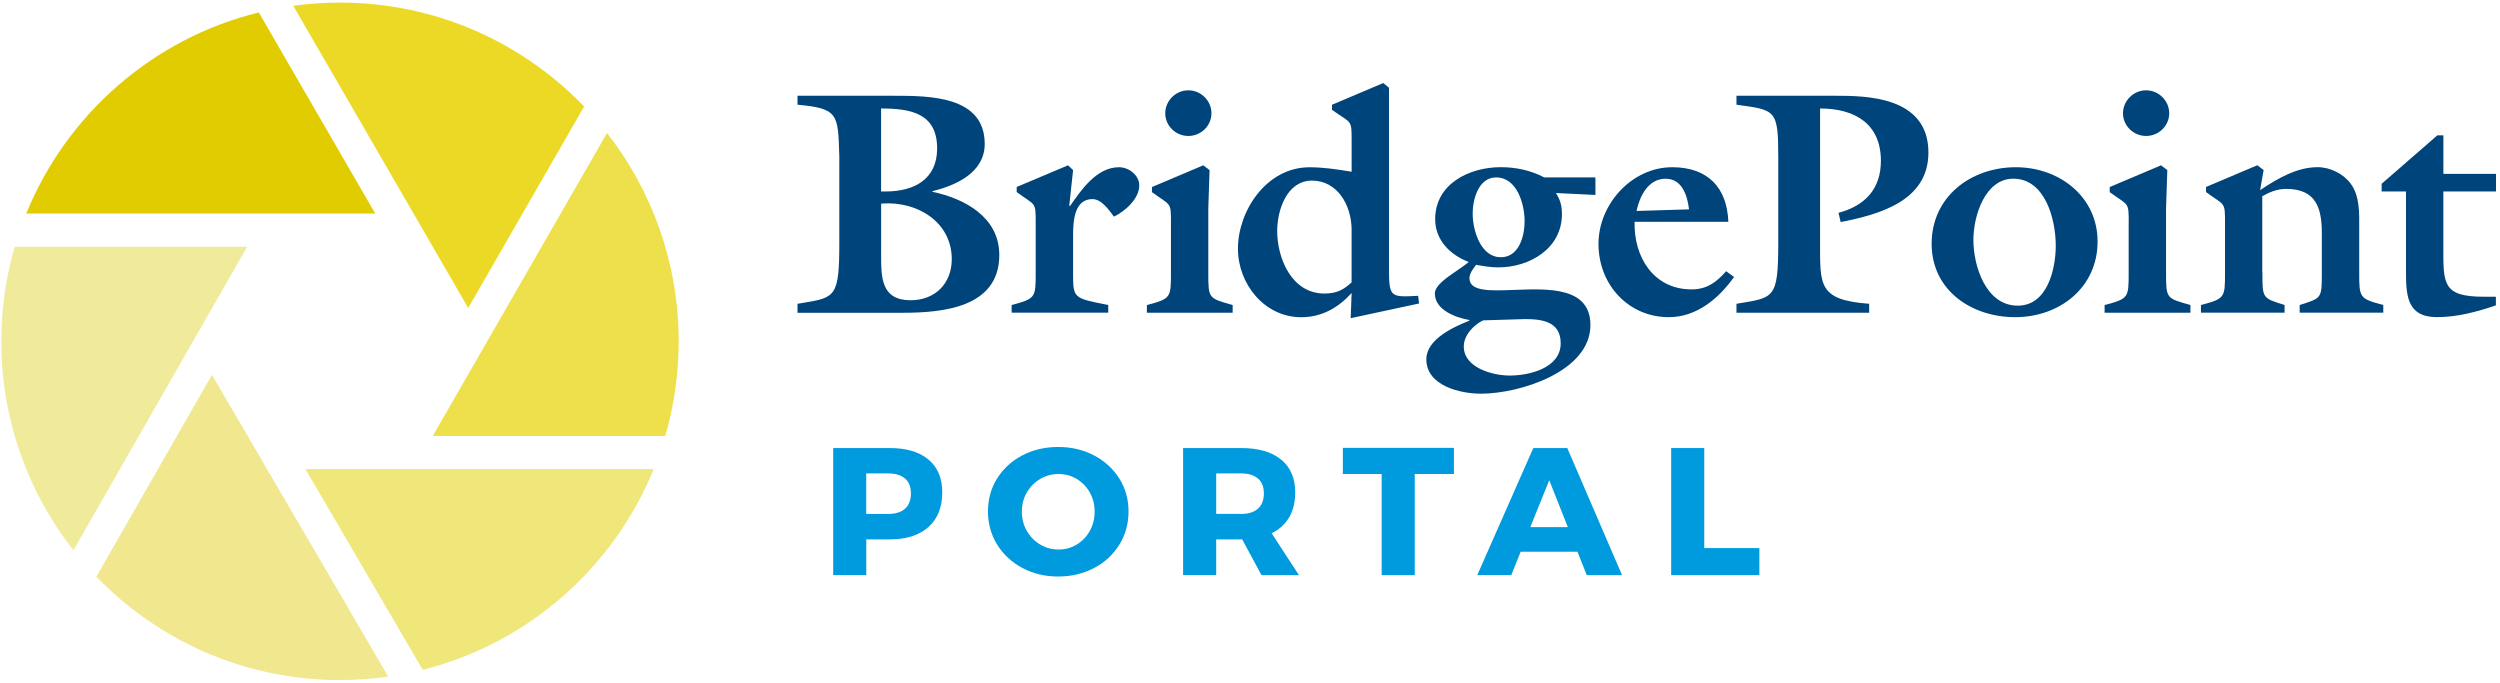
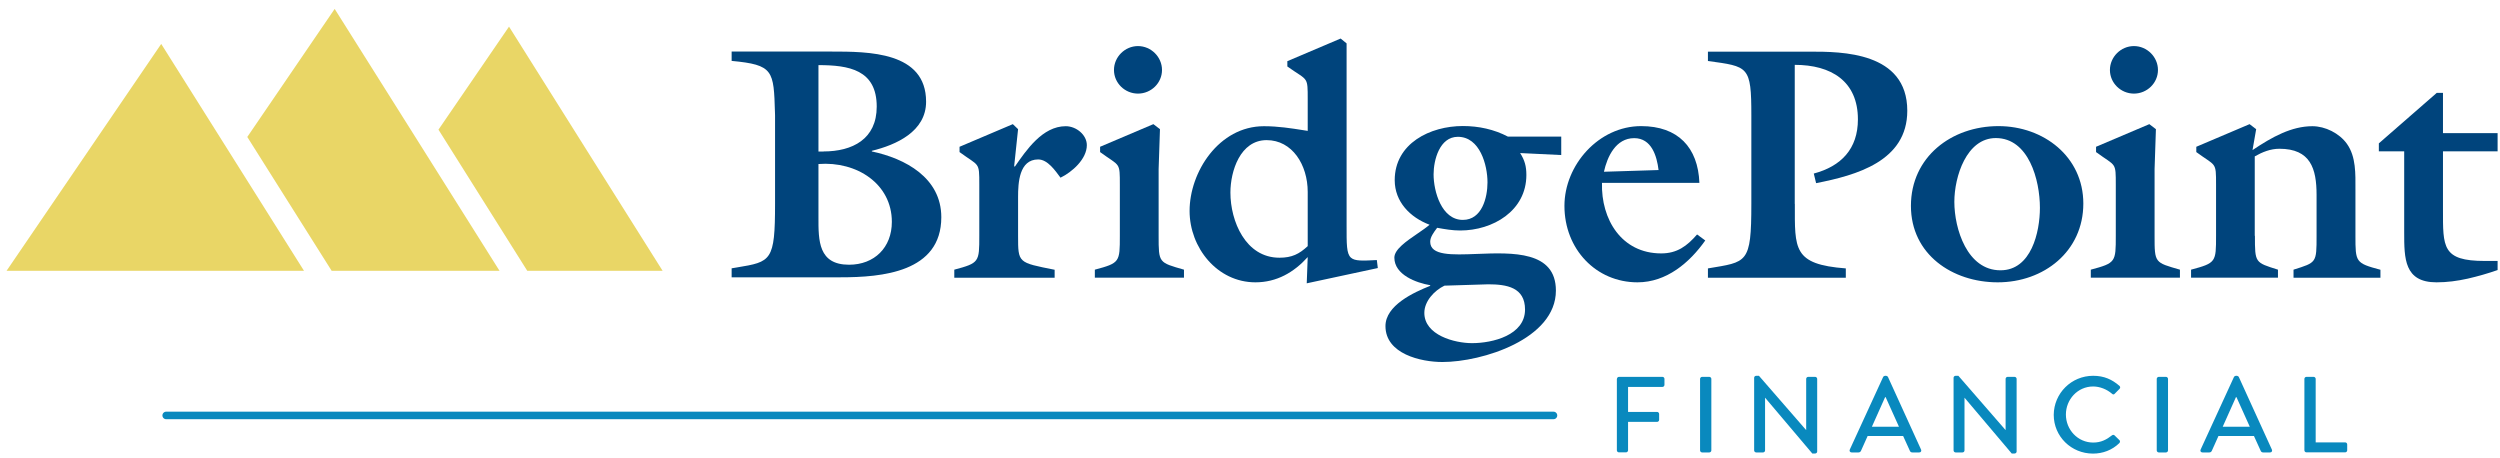
- <svg xmlns="http://www.w3.org/2000/svg" width="260" height="71" viewBox="0 0 260 71" fill="none">
-   <path fill-rule="evenodd" clip-rule="evenodd" d="M97.995 51.201C97.995 49.727 97.513 48.588 96.56 47.793C95.606 46.998 94.269 46.597 92.544 46.597H86.651V59.807H90.092V56.094H92.544C94.264 56.094 95.606 55.664 96.56 54.808C97.519 53.952 97.995 52.751 97.995 51.201ZM92.373 53.45H90.092H90.087V49.236H92.367C93.124 49.236 93.704 49.413 94.119 49.763C94.528 50.112 94.736 50.629 94.736 51.313C94.736 52.007 94.534 52.539 94.124 52.903C93.72 53.268 93.134 53.45 92.373 53.45Z" fill="#009ADE" />
-   <path fill-rule="evenodd" clip-rule="evenodd" d="M116.413 49.773C115.776 48.755 114.9 47.955 113.786 47.367C112.672 46.78 111.428 46.486 110.049 46.486C108.671 46.486 107.427 46.78 106.323 47.357C105.214 47.94 104.344 48.735 103.706 49.753C103.064 50.771 102.748 51.916 102.748 53.187C102.748 54.458 103.069 55.608 103.706 56.641C104.344 57.669 105.22 58.48 106.334 59.072C107.448 59.665 108.686 59.959 110.049 59.959C111.423 59.959 112.672 59.66 113.786 59.072C114.905 58.485 115.776 57.674 116.413 56.641C117.051 55.608 117.367 54.458 117.367 53.187C117.367 51.926 117.051 50.791 116.413 49.773ZM106.79 51.217C107.137 50.619 107.603 50.148 108.189 49.809C108.775 49.464 109.407 49.297 110.091 49.297C110.775 49.297 111.407 49.469 111.977 49.809C112.547 50.153 113.003 50.619 113.34 51.217C113.672 51.814 113.843 52.478 113.843 53.207C113.843 53.942 113.677 54.605 113.34 55.213C113.003 55.816 112.547 56.292 111.977 56.636C111.402 56.98 110.775 57.153 110.091 57.153C109.412 57.153 108.775 56.98 108.189 56.636C107.603 56.292 107.137 55.821 106.79 55.213C106.443 54.605 106.272 53.942 106.272 53.207C106.272 52.478 106.443 51.814 106.79 51.217Z" fill="#009ADE" />
-   <path fill-rule="evenodd" clip-rule="evenodd" d="M129.084 56.094H129.188L131.198 59.817H135.09L132.25 55.456C133.049 55.066 133.655 54.509 134.075 53.795C134.494 53.075 134.702 52.214 134.702 51.206C134.702 49.733 134.215 48.593 133.235 47.798C132.261 46.998 130.877 46.597 129.084 46.597H123.042V59.807H126.483V56.094H129.084ZM130.825 52.903C130.411 53.268 129.83 53.45 129.084 53.45V53.445H126.483V49.236H129.084C129.836 49.236 130.416 49.413 130.825 49.763C131.235 50.112 131.442 50.629 131.442 51.313C131.442 52.007 131.235 52.539 130.825 52.903Z" fill="#009ADE" />
-   <path d="M147.134 49.297V59.812H143.693V49.297H139.656V46.577H151.207V49.297H147.134Z" fill="#009ADE" />
-   <path fill-rule="evenodd" clip-rule="evenodd" d="M157.172 59.807L158.151 57.376V57.381H164.059L165.023 59.812H168.692L162.997 46.597H159.463L153.638 59.807H157.172ZM159.152 54.823L161.121 49.94L163.054 54.823H159.152Z" fill="#009ADE" />
-   <path d="M182.975 57.001V59.812H173.802V46.597H177.243V57.001H182.975Z" fill="#009ADE" />
-   <path fill-rule="evenodd" clip-rule="evenodd" d="M82.941 32.524V31.594C83.128 31.562 83.308 31.533 83.479 31.504L83.48 31.504C86.902 30.94 87.289 30.876 87.289 25.154V16.33L87.282 16.09C87.16 11.829 87.144 11.28 82.941 10.889V9.959H92.889C96.643 9.959 102.41 9.959 102.41 14.97C102.41 17.958 99.412 19.282 96.977 19.881V19.949C100.303 20.648 103.927 22.57 103.927 26.52C103.927 32.03 97.962 32.529 93.848 32.529H82.941V32.524ZM91.637 26.489V26.49C91.633 28.828 91.628 31.226 94.704 31.226C97.237 31.226 98.984 29.498 98.984 26.945C98.984 23.164 95.491 20.873 91.638 21.173V26.215C91.638 26.306 91.638 26.398 91.637 26.489ZM97.462 15.432C97.462 18.683 95.027 19.912 92.128 19.912H91.632V11.282C94.662 11.282 97.462 11.75 97.462 15.432Z" fill="#00447C" />
-   <path d="M111.075 17.192L111.602 17.691L111.205 21.372L111.273 21.441C112.426 19.781 114.042 17.391 116.378 17.391C117.431 17.391 118.484 18.253 118.484 19.282C118.484 20.674 117.003 21.971 115.851 22.533C115.324 21.835 114.568 20.706 113.609 20.706C111.701 20.706 111.602 23.064 111.602 24.456V28.337C111.602 31.058 111.602 30.995 115.257 31.72V32.518H105.209V31.72C107.712 31.058 107.712 30.958 107.712 28.337V23.227C107.712 20.905 107.712 21.436 105.736 19.975V19.445L111.075 17.192Z" fill="#00447C" />
-   <path fill-rule="evenodd" clip-rule="evenodd" d="M121.185 11.781C121.185 13.079 122.269 14.14 123.588 14.14C124.907 14.14 125.992 13.079 125.992 11.781C125.992 10.484 124.907 9.392 123.588 9.392C122.269 9.392 121.185 10.484 121.185 11.781ZM121.573 21.345C121.779 21.678 121.779 22.14 121.779 23.232V28.343C121.779 30.964 121.779 31.063 119.276 31.725V32.524H128.197V31.725C126.937 31.365 126.304 31.199 125.985 30.789C125.663 30.374 125.663 29.71 125.663 28.343V21.672L125.794 17.691L125.137 17.192L119.803 19.45V19.981C120.849 20.754 121.341 20.969 121.573 21.345Z" fill="#00447C" />
-   <path fill-rule="evenodd" clip-rule="evenodd" d="M144.455 27.213V9.129L143.86 8.635L138.526 10.894V11.424C139.617 12.203 140.126 12.416 140.363 12.797C140.57 13.13 140.57 13.593 140.57 14.676V17.859C140.441 17.838 140.311 17.818 140.178 17.797C138.989 17.609 137.645 17.396 136.191 17.396C131.675 17.396 128.745 21.977 128.745 25.858C128.745 29.54 131.508 32.991 135.33 32.991C137.473 32.991 139.189 31.998 140.57 30.47L140.471 33.091L147.583 31.562L147.484 30.764C146.036 30.843 145.28 30.884 144.885 30.527C144.435 30.12 144.455 29.194 144.455 27.213ZM136.451 18.783C139.022 18.783 140.57 21.241 140.57 23.962H140.565V29.367C139.71 30.16 138.985 30.528 137.734 30.528C134.345 30.528 132.828 26.877 132.828 24.025C132.828 21.872 133.818 18.783 136.451 18.783Z" fill="#00447C" />
-   <path fill-rule="evenodd" clip-rule="evenodd" d="M165.936 20.275L165.925 20.274V18.447H160.592C159.205 17.717 157.656 17.386 156.076 17.386C152.812 17.386 149.257 19.114 149.257 22.796C149.257 24.955 150.805 26.515 152.75 27.245C152.423 27.525 151.987 27.823 151.533 28.132L151.533 28.132C150.431 28.883 149.225 29.706 149.225 30.528C149.225 32.251 151.436 33.049 152.818 33.28V33.348C151.139 34.01 148.339 35.302 148.339 37.361C148.339 40.145 151.895 40.943 154.038 40.943C158.026 40.943 165.404 38.653 165.404 33.81C165.404 29.844 161.085 30.011 157.509 30.15C154.98 30.248 152.823 30.332 152.823 28.931C152.823 28.465 153.169 28.003 153.456 27.619L153.516 27.539C154.272 27.676 155.028 27.807 155.821 27.807C159.085 27.807 162.442 25.848 162.442 22.265C162.442 21.404 162.276 20.805 161.817 20.075L165.925 20.274V20.275H165.936ZM154.241 33.317C153.219 33.816 152.234 34.877 152.234 36.038C152.234 38.259 155.263 39.058 157.01 39.058C159.085 39.058 162.312 38.259 162.312 35.707C162.312 33.485 160.466 33.185 158.621 33.185L154.241 33.317ZM156.087 26.751C153.949 26.751 153.157 23.894 153.157 22.202C153.157 20.774 153.746 18.452 155.591 18.452C157.802 18.452 158.558 21.273 158.558 23.001C158.558 24.529 157.995 26.751 156.087 26.751Z" fill="#00447C" />
-   <path fill-rule="evenodd" clip-rule="evenodd" d="M175.925 30.097C171.942 30.097 169.898 26.683 169.997 23.064H179.747C179.617 19.513 177.609 17.391 173.918 17.391C169.669 17.391 166.243 21.273 166.243 25.354C166.243 29.666 169.408 32.986 173.558 32.986C176.457 32.986 178.762 31.027 180.342 28.805L179.518 28.206C178.496 29.367 177.505 30.097 175.925 30.097ZM173.225 18.589C174.966 18.589 175.493 20.38 175.659 21.772L170.195 21.94C170.524 20.448 171.379 18.589 173.225 18.589Z" fill="#00447C" />
-   <path d="M189.289 25.154C189.289 29.666 189.09 31.195 194.393 31.594V32.524H180.592V31.594C184.513 30.932 184.94 31.163 184.94 25.154V16.33C184.94 11.351 184.643 11.45 180.592 10.889V9.959H190.837C193.934 9.959 200.556 9.959 200.556 15.863C200.556 20.905 195.451 22.302 191.432 23.095L191.202 22.134C193.934 21.404 195.613 19.681 195.613 16.724C195.613 12.905 192.944 11.282 189.289 11.282V25.154Z" fill="#00447C" />
-   <path fill-rule="evenodd" clip-rule="evenodd" d="M209.649 17.391C204.941 17.391 200.89 20.48 200.89 25.354C200.89 30.197 205.04 32.986 209.581 32.986C214.196 32.986 218.148 29.903 218.148 25.123C218.148 20.443 214.164 17.391 209.649 17.391ZM209.383 18.583C212.678 18.583 213.799 22.764 213.799 25.553C213.799 27.943 212.944 31.794 209.842 31.788C206.515 31.788 205.233 27.644 205.233 24.955C205.233 22.433 206.453 18.583 209.383 18.583Z" fill="#00447C" />
-   <path fill-rule="evenodd" clip-rule="evenodd" d="M220.791 11.781C220.791 13.079 221.876 14.14 223.195 14.14C224.514 14.14 225.599 13.079 225.599 11.781C225.599 10.484 224.514 9.392 223.195 9.392C221.876 9.392 220.791 10.484 220.791 11.781ZM221.18 21.345C221.386 21.678 221.386 22.14 221.386 23.232H221.381V28.343C221.381 30.964 221.381 31.063 218.878 31.725V32.524H227.804V31.725C226.544 31.365 225.91 31.199 225.592 30.789C225.27 30.374 225.27 29.71 225.27 28.343V21.672L225.401 17.691L224.744 17.192L219.41 19.45V19.981C220.456 20.754 220.948 20.969 221.18 21.345Z" fill="#00447C" />
-   <path d="M235.291 28.337C235.291 31.058 235.291 30.995 237.596 31.72V32.518H228.899V31.72C231.402 31.058 231.402 30.958 231.402 28.337V23.227C231.402 20.905 231.402 21.436 229.426 19.975V19.445L234.759 17.186L235.416 17.685L235.051 19.776C237.027 18.447 238.972 17.386 241.047 17.386C242.33 17.386 243.748 18.084 244.504 19.145C245.427 20.438 245.359 22.166 245.359 23.694V28.337C245.359 30.958 245.359 31.058 247.862 31.72V32.518H239.165V31.72C241.47 30.99 241.47 31.058 241.47 28.337V24.256C241.47 21.635 240.875 19.644 237.747 19.644C236.855 19.644 236.037 19.975 235.276 20.406V28.337H235.291Z" fill="#00447C" />
-   <path d="M259.578 31.757C258.623 32.088 257.602 32.387 256.58 32.618C255.526 32.849 254.505 32.981 253.451 32.981C250.224 32.981 250.224 30.591 250.224 28.006V19.912H247.69V19.114L253.488 14.072H254.113V18.084H259.583V19.912H254.108V25.716C254.108 29.467 254.009 30.859 258.29 30.859H259.572V31.757H259.578Z" fill="#00447C" />
-   <path d="M48.693 32.029L60.747 11.079C54.339 4.416 45.335 0.271 35.361 0.271C33.713 0.271 32.092 0.386 30.502 0.605L48.693 32.029Z" fill="#ECD925" />
-   <path d="M45.012 45.335H69.189C70.096 42.212 70.581 38.911 70.581 35.496C70.581 27.326 67.796 19.808 63.13 13.832L45.012 45.335Z" fill="#EEE04A" />
-   <path d="M31.763 48.781L43.964 69.663C54.897 66.915 63.797 59.063 67.989 48.781H31.763Z" fill="#F0E77B" />
-   <path d="M39.026 22.211L26.914 1.293C15.908 3.999 6.935 11.883 2.727 22.211H39.026Z" fill="#E0CC00" />
-   <path d="M22.044 38.984L10.021 59.975C16.429 66.602 25.407 70.727 35.35 70.727C37.055 70.727 38.734 70.602 40.376 70.367L22.044 38.984Z" fill="#F0E78F" />
-   <path d="M25.71 25.658H1.528C0.621 28.781 0.136 32.081 0.136 35.496C0.136 43.698 2.936 51.242 7.633 57.228L25.71 25.658Z" fill="#F0EA9B" />
+ <svg xmlns="http://www.w3.org/2000/svg" width="350" height="64" viewBox="0 0 350 64" fill="none">
+   <path d="M58.394 19.573L46.854 1.246L34.62 19.174L46.432 37.913H69.934L58.394 19.573Z" fill="#E9D666" />
+   <path d="M22.571 6.149L0.918 37.913H42.561L22.571 6.149Z" fill="#E9D666" />
+   <path d="M82.008 20.82L71.262 3.728L61.385 18.151L73.818 37.913H92.766L82.008 20.82Z" fill="#E9D666" />
+   <path fill-rule="evenodd" clip-rule="evenodd" d="M102.429 38.822V37.564C102.693 37.52 102.945 37.478 103.187 37.438C107.965 36.645 108.507 36.555 108.507 28.535V16.16L108.496 15.787C108.321 9.852 108.299 9.081 102.429 8.526V7.218H116.34C121.596 7.218 129.653 7.218 129.653 14.236C129.653 18.423 125.456 20.285 122.057 21.115V21.203C126.714 22.184 131.783 24.875 131.783 30.409C131.783 38.13 123.439 38.822 117.685 38.822H102.429ZM114.584 30.424V30.424C114.577 33.701 114.57 37.061 118.868 37.061C122.418 37.061 124.859 34.647 124.859 31.062C124.859 25.755 119.977 22.548 114.584 22.963V30.031C114.584 30.162 114.584 30.293 114.584 30.424ZM122.741 14.927C122.741 19.48 119.342 21.203 115.282 21.203V21.215H114.584V9.117C118.831 9.117 122.741 9.758 122.741 14.927Z" fill="#00447C" />
+   <path d="M141.796 17.38L142.531 18.084L141.983 23.253L142.07 23.341C143.689 21.014 145.943 17.669 149.206 17.669C150.675 17.669 152.157 18.876 152.157 20.322C152.157 22.272 150.09 24.095 148.471 24.875C147.736 23.894 146.678 22.322 145.345 22.322C142.668 22.322 142.531 25.63 142.531 27.579V33.024C142.531 36.835 142.531 36.747 147.649 37.766V38.885H133.601V37.753C137.101 36.822 137.101 36.684 137.101 33.012V25.843C137.101 22.586 137.101 23.328 134.336 21.291V20.549L141.796 17.38Z" fill="#00447C" />
+   <path fill-rule="evenodd" clip-rule="evenodd" d="M155.956 9.796C155.956 11.62 157.475 13.104 159.318 13.104C161.162 13.104 162.681 11.62 162.681 9.796C162.681 7.985 161.162 6.451 159.318 6.451C157.475 6.451 155.956 7.985 155.956 9.796ZM156.489 23.194C156.778 23.662 156.778 24.308 156.778 25.843V33.012C156.778 36.684 156.778 36.822 153.278 37.753V38.872H165.757V37.753C163.992 37.246 163.104 37.013 162.658 36.438C162.208 35.857 162.208 34.927 162.208 33.012V23.668L162.395 18.084L161.473 17.38L154.013 20.549V21.291C155.475 22.368 156.164 22.668 156.489 23.194Z" fill="#00447C" />
+   <path fill-rule="evenodd" clip-rule="evenodd" d="M188.523 31.427V6.074L187.688 5.395L180.228 8.564V9.306C181.747 10.391 182.457 10.688 182.789 11.22C183.08 11.687 183.08 12.336 183.08 13.858V18.323C182.865 18.29 182.645 18.255 182.421 18.219C180.784 17.961 178.936 17.669 176.953 17.669C170.639 17.669 166.542 24.083 166.542 29.528C166.542 34.684 170.415 39.526 175.757 39.526C178.746 39.526 181.15 38.13 183.08 35.992L182.943 39.665L192.894 37.527L192.757 36.407C190.739 36.513 189.682 36.569 189.129 36.069C188.498 35.498 188.523 34.202 188.523 31.427ZM177.327 19.618C180.913 19.618 183.08 23.064 183.08 26.875V34.458C181.885 35.565 180.876 36.08 179.12 36.08C174.375 36.08 172.258 30.962 172.258 26.963C172.258 23.944 173.64 19.618 177.327 19.618Z" fill="#00447C" />
+   <path fill-rule="evenodd" clip-rule="evenodd" d="M218.574 21.706L212.82 21.429C213.468 22.448 213.692 23.29 213.692 24.498C213.692 29.516 208.997 32.27 204.426 32.27C203.318 32.27 202.259 32.081 201.201 31.892L201.122 31.998C200.722 32.534 200.229 33.193 200.229 33.842C200.229 35.805 203.246 35.687 206.782 35.55C211.785 35.355 217.826 35.12 217.826 40.683C217.826 47.474 207.502 50.681 201.935 50.681C198.946 50.681 193.965 49.562 193.965 45.651C193.965 42.771 197.875 40.947 200.229 40.017V39.929C198.299 39.602 195.21 38.482 195.21 36.068C195.21 34.917 196.902 33.76 198.446 32.704C199.078 32.272 199.686 31.856 200.142 31.465C197.427 30.446 195.26 28.258 195.26 25.227C195.26 20.058 200.242 17.644 204.8 17.644C207.017 17.644 209.171 18.109 211.114 19.128H218.574V21.706ZM202.222 39.992C200.79 40.683 199.407 42.18 199.407 43.802C199.407 46.921 203.642 48.04 206.082 48.04C208.984 48.04 213.505 46.921 213.505 43.337C213.505 40.218 210.927 39.803 208.349 39.803L202.222 39.992ZM204.8 30.786C201.811 30.786 200.702 26.787 200.702 24.41C200.702 22.41 201.537 19.153 204.102 19.153C207.191 19.153 208.249 23.114 208.249 25.529C208.249 27.667 207.477 30.786 204.8 30.786Z" fill="#00447C" />
+   <path fill-rule="evenodd" clip-rule="evenodd" d="M232.572 35.477C226.993 35.477 224.141 30.685 224.278 25.617V25.604H237.915C237.728 20.637 234.914 17.656 229.758 17.656C223.817 17.656 219.022 23.102 219.022 28.824C219.022 34.873 223.444 39.526 229.247 39.526C233.307 39.526 236.533 36.785 238.737 33.666L237.591 32.823C236.171 34.458 234.789 35.477 232.572 35.477ZM228.786 19.341C231.227 19.341 231.962 21.857 232.199 23.806L224.552 24.045C225.013 21.945 226.208 19.341 228.786 19.341Z" fill="#00447C" />
+   <path d="M251.278 28.547C251.278 34.873 251.004 37.011 258.414 37.577V38.885H239.11V37.577C244.59 36.646 245.188 36.973 245.188 28.547V16.172C245.188 9.193 244.777 9.331 239.11 8.539V7.231H253.432C257.766 7.231 267.02 7.231 267.02 15.506C267.02 22.574 259.883 24.535 254.254 25.642L253.93 24.297C257.754 23.278 260.108 20.851 260.108 16.713C260.108 11.368 256.371 9.079 251.265 9.079V28.547H251.278Z" fill="#00447C" />
+   <path fill-rule="evenodd" clip-rule="evenodd" d="M279.785 17.656C273.197 17.656 267.53 21.983 267.53 28.824C267.53 35.615 273.334 39.526 279.685 39.526C286.136 39.526 291.666 35.2 291.666 28.497C291.666 21.932 286.099 17.656 279.785 17.656ZM279.411 19.329C284.019 19.329 285.588 25.189 285.588 29.101C285.588 32.458 284.393 37.854 280.059 37.841C275.401 37.841 273.608 32.031 273.608 28.258C273.608 24.724 275.314 19.329 279.411 19.329Z" fill="#00447C" />
+   <path fill-rule="evenodd" clip-rule="evenodd" d="M295.389 9.796C295.389 11.62 296.909 13.104 298.752 13.104C300.595 13.104 302.115 11.62 302.115 9.796C302.115 7.985 300.595 6.451 298.752 6.451C296.909 6.451 295.389 7.985 295.389 9.796ZM295.922 23.194C296.211 23.662 296.211 24.308 296.211 25.843V33.012C296.211 36.684 296.211 36.822 292.712 37.753V38.872H305.191V37.753C303.425 37.246 302.538 37.013 302.092 36.438C301.641 35.857 301.641 34.927 301.641 33.012V23.668L301.828 18.084L300.907 17.38L293.447 20.549V21.291C294.909 22.368 295.598 22.668 295.922 23.194Z" fill="#00447C" />
+   <path d="M315.689 33.012C315.689 36.822 315.689 36.734 318.915 37.753V38.872H306.748V37.753C310.247 36.822 310.247 36.684 310.247 33.012V25.843C310.247 22.586 310.247 23.328 307.482 21.291V20.549L314.942 17.38L315.864 18.084L315.353 21.014C318.118 19.153 320.833 17.669 323.735 17.669C325.528 17.669 327.508 18.65 328.567 20.134C329.862 21.945 329.762 24.372 329.762 26.51V33.024C329.762 36.697 329.762 36.835 333.262 37.766V38.885H321.094V37.753C324.32 36.734 324.32 36.822 324.32 33.012V27.29C324.32 23.617 323.486 20.826 319.114 20.826C317.869 20.826 316.723 21.291 315.665 21.894V33.012H315.689Z" fill="#00447C" />
+   <path d="M349.676 37.803C348.343 38.269 346.911 38.684 345.479 39.011C344.009 39.338 342.577 39.526 341.108 39.526C336.587 39.526 336.587 36.181 336.587 32.546V21.19H333.038V20.071L341.145 13.003H342.017V18.637H349.664V21.19H342.017V29.327C342.017 34.584 341.88 36.533 347.87 36.533H349.664V37.803H349.676Z" fill="#00447C" />
+   <path d="M226.374 53.043C226.374 52.895 226.498 52.759 226.66 52.759H232.739C232.9 52.759 233.024 52.895 233.024 53.043V53.884C233.024 54.032 232.9 54.169 232.739 54.169H227.928V57.667H231.993C232.142 57.667 232.279 57.803 232.279 57.952V58.78C232.279 58.928 232.142 59.064 231.993 59.064H227.928V63.045C227.928 63.194 227.791 63.33 227.642 63.33H226.647C226.486 63.33 226.361 63.194 226.361 63.045V53.043H226.374Z" fill="#0989BE" />
+   <path d="M238.009 53.043C238.009 52.895 238.146 52.759 238.295 52.759H239.302C239.451 52.759 239.588 52.895 239.588 53.043V63.058C239.588 63.206 239.451 63.342 239.302 63.342H238.295C238.146 63.342 238.009 63.206 238.009 63.058V53.043Z" fill="#0989BE" />
+   <path d="M245.58 52.883C245.58 52.734 245.717 52.611 245.866 52.611H246.251L252.852 60.202H252.865V53.043C252.865 52.895 252.989 52.759 253.151 52.759H254.12C254.27 52.759 254.406 52.895 254.406 53.043V63.219C254.406 63.367 254.27 63.491 254.12 63.491H253.723L247.122 55.689H247.109V63.058C247.109 63.206 246.985 63.342 246.823 63.342H245.866C245.717 63.342 245.58 63.206 245.58 63.058V52.883Z" fill="#0989BE" />
+   <path fill-rule="evenodd" clip-rule="evenodd" d="M263.643 52.771L258.968 62.947C258.881 63.144 259.006 63.342 259.229 63.342H260.187C260.373 63.342 260.485 63.231 260.535 63.12C260.671 62.812 260.809 62.508 260.946 62.206C261.123 61.818 261.299 61.432 261.467 61.043H266.44L267.384 63.12C267.446 63.256 267.546 63.342 267.732 63.342H268.69C268.926 63.342 269.038 63.144 268.951 62.947L264.314 52.771C264.264 52.685 264.127 52.611 264.053 52.611H263.904C263.829 52.611 263.692 52.685 263.643 52.771ZM263.991 55.603L265.855 59.744H262.064L263.916 55.603H263.991Z" fill="#0989BE" />
+   <path d="M273.5 52.883C273.5 52.734 273.637 52.611 273.786 52.611H274.172L280.773 60.202H280.785V53.043C280.785 52.895 280.91 52.759 281.071 52.759H282.041C282.19 52.759 282.327 52.895 282.327 53.043V63.219C282.327 63.367 282.19 63.491 282.041 63.491H281.643L275.042 55.689H275.03V63.058C275.03 63.206 274.905 63.342 274.744 63.342H273.786C273.637 63.342 273.5 63.206 273.5 63.058V52.883Z" fill="#0989BE" />
+   <path d="M293.042 52.611C294.584 52.611 295.69 53.13 296.722 54.02C296.859 54.144 296.859 54.317 296.734 54.441L296.063 55.12C295.951 55.257 295.815 55.257 295.678 55.12C294.957 54.502 293.987 54.107 293.042 54.107C290.867 54.107 289.226 55.924 289.226 58.038C289.226 60.152 290.879 61.958 293.055 61.958C294.161 61.958 294.944 61.525 295.665 60.956C295.802 60.845 295.939 60.87 296.026 60.944L296.722 61.624C296.846 61.735 296.809 61.92 296.71 62.032C295.678 63.033 294.373 63.503 293.018 63.503C289.972 63.503 287.523 61.104 287.523 58.075C287.548 55.046 289.997 52.611 293.042 52.611Z" fill="#0989BE" />
+   <path d="M301.943 53.043C301.943 52.895 302.08 52.759 302.229 52.759H303.236C303.385 52.759 303.522 52.895 303.522 53.043V63.058C303.522 63.206 303.385 63.342 303.236 63.342H302.229C302.08 63.342 301.943 63.206 301.943 63.058V53.043Z" fill="#0989BE" />
+   <path fill-rule="evenodd" clip-rule="evenodd" d="M312.758 52.771L308.084 62.947C307.997 63.144 308.109 63.342 308.345 63.342H309.302C309.489 63.342 309.601 63.231 309.65 63.12C309.786 62.812 309.925 62.508 310.062 62.206C310.239 61.818 310.415 61.432 310.583 61.043H315.555L316.5 63.12C316.562 63.256 316.662 63.342 316.848 63.342H317.805C318.041 63.342 318.153 63.144 318.066 62.947L313.43 52.771C313.38 52.685 313.243 52.611 313.168 52.611H313.019C312.945 52.611 312.808 52.685 312.758 52.771ZM313.106 55.603L314.971 59.744H311.179L313.032 55.603H313.106Z" fill="#0989BE" />
+   <path d="M322.616 53.043C322.616 52.895 322.741 52.759 322.902 52.759H323.909C324.058 52.759 324.195 52.895 324.195 53.043V61.933H328.322C328.484 61.933 328.608 62.069 328.608 62.217V63.045C328.608 63.194 328.484 63.33 328.322 63.33H322.902C322.741 63.33 322.616 63.194 322.616 63.045V53.043Z" fill="#0989BE" />
+   <path d="M217.486 58.162H23.266" stroke="#0989BE" stroke-width="1.057" stroke-linecap="round" />
</svg>
